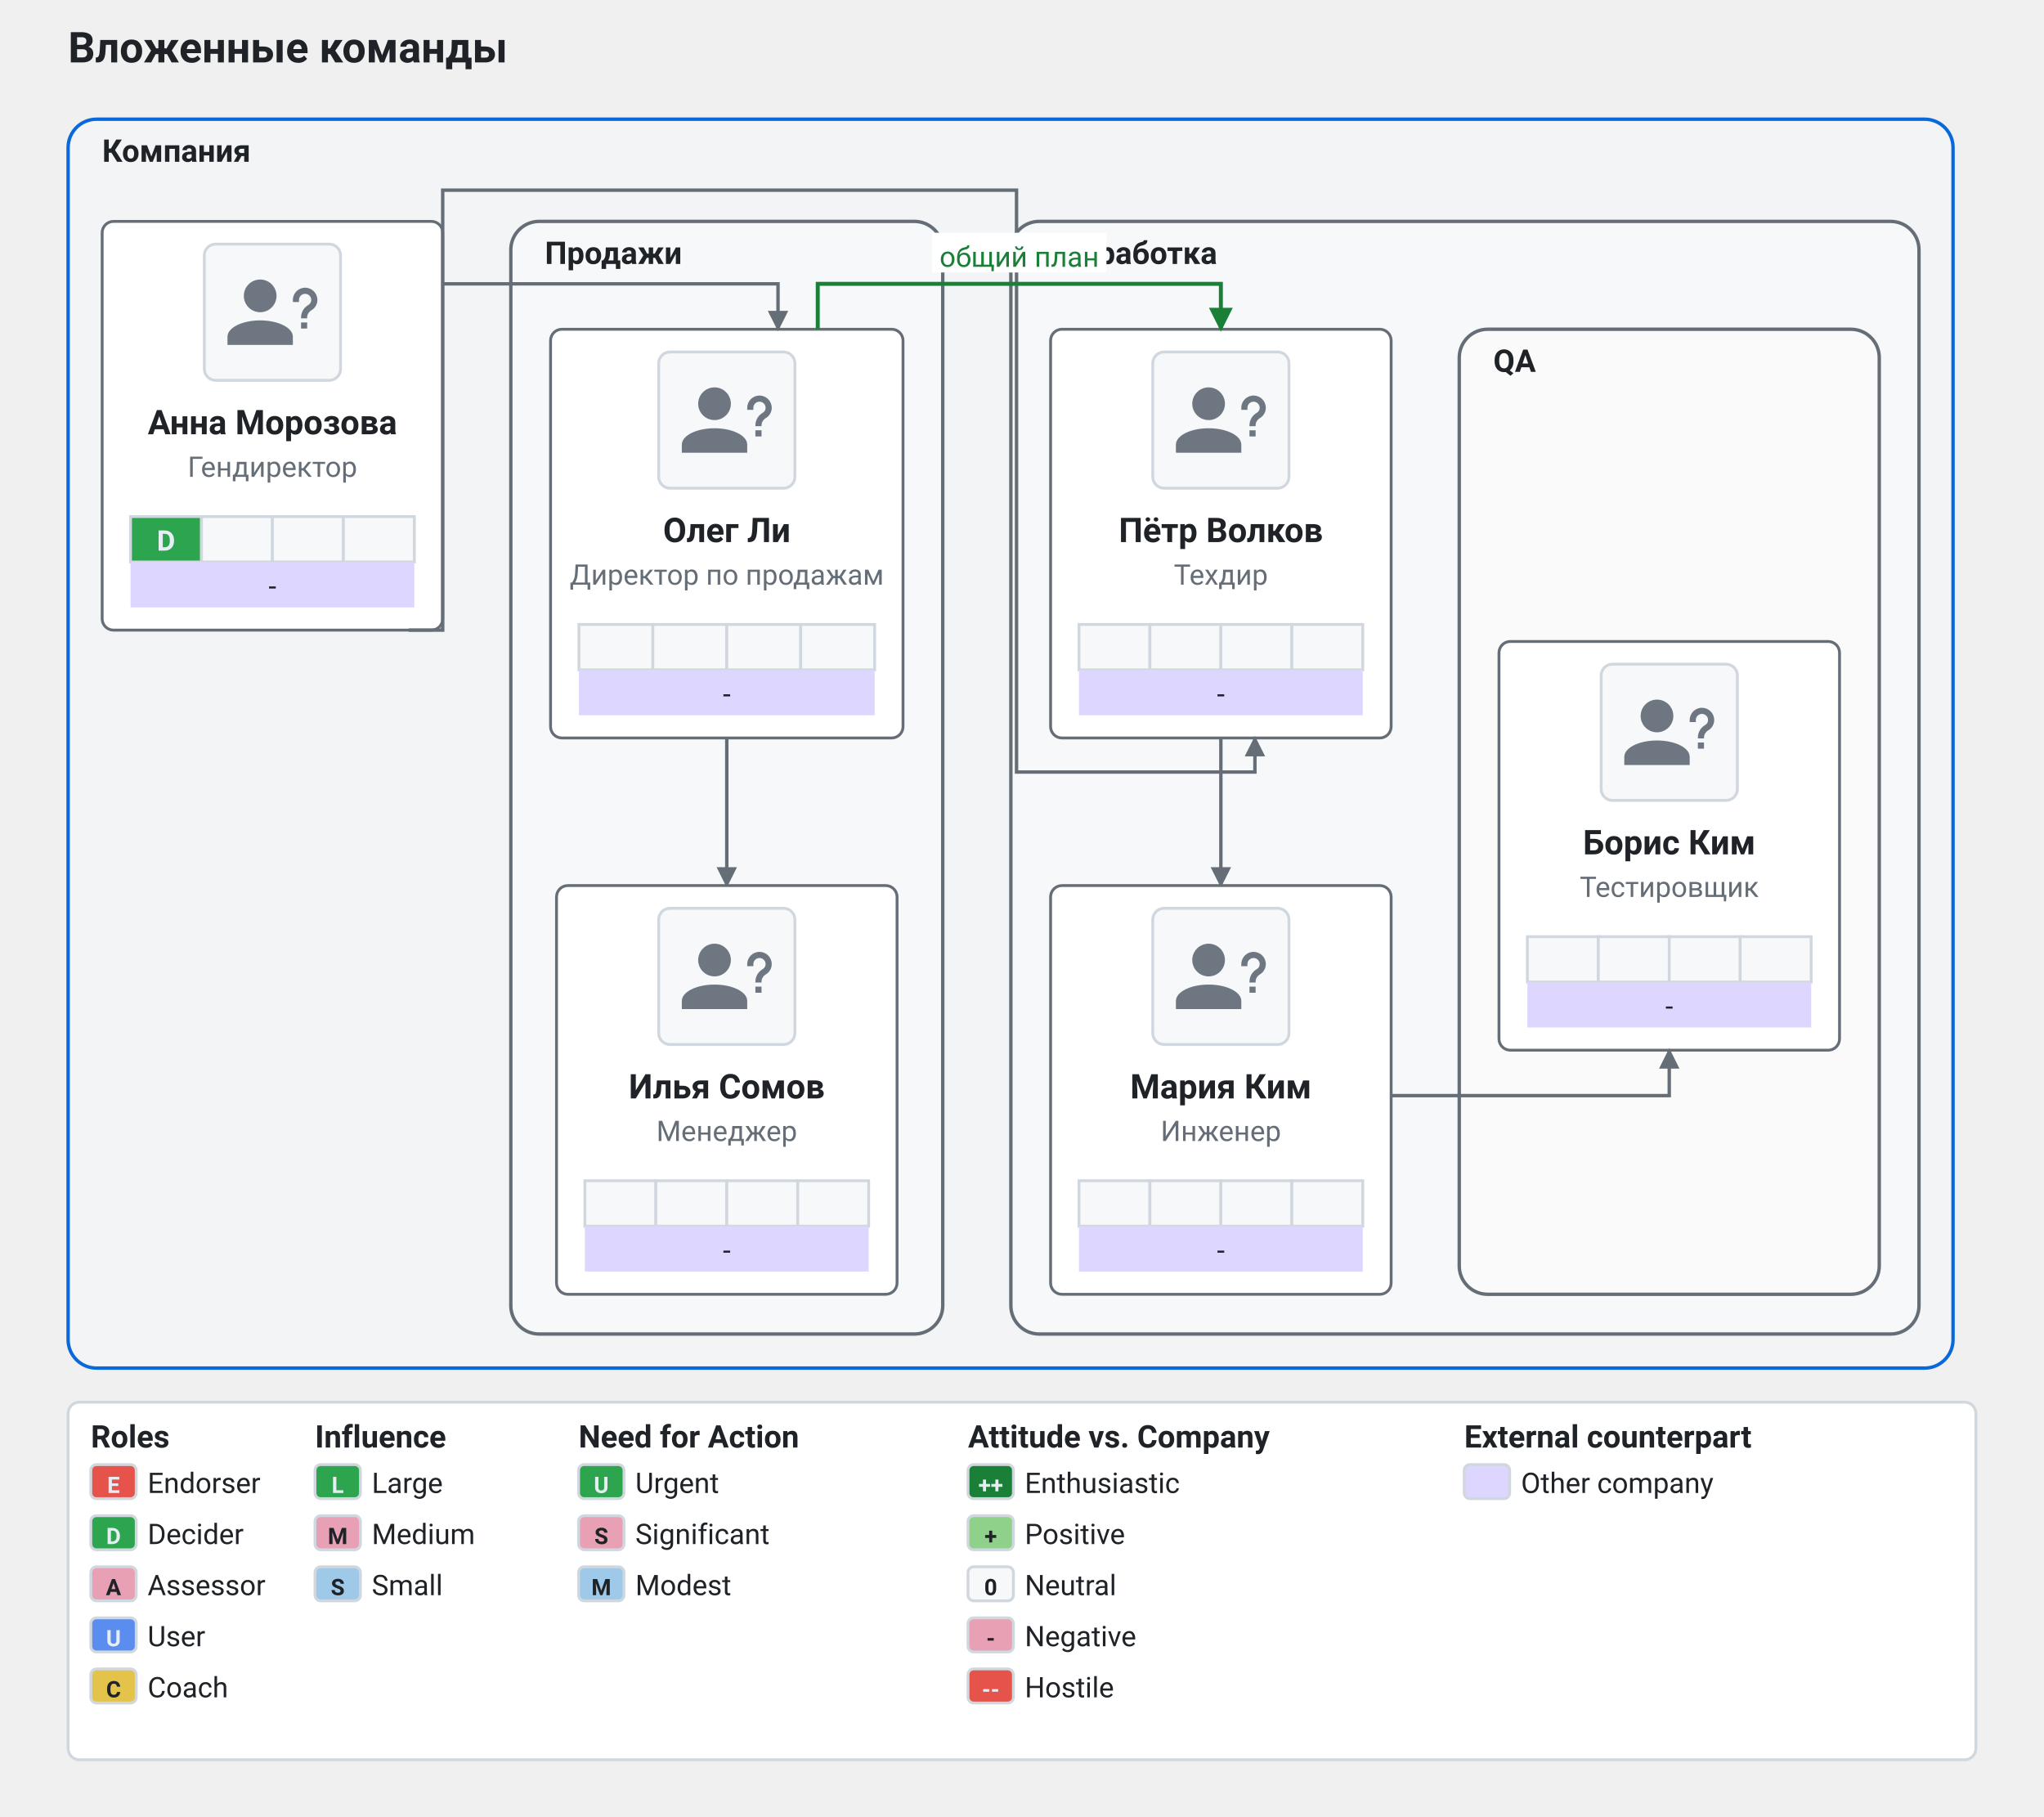
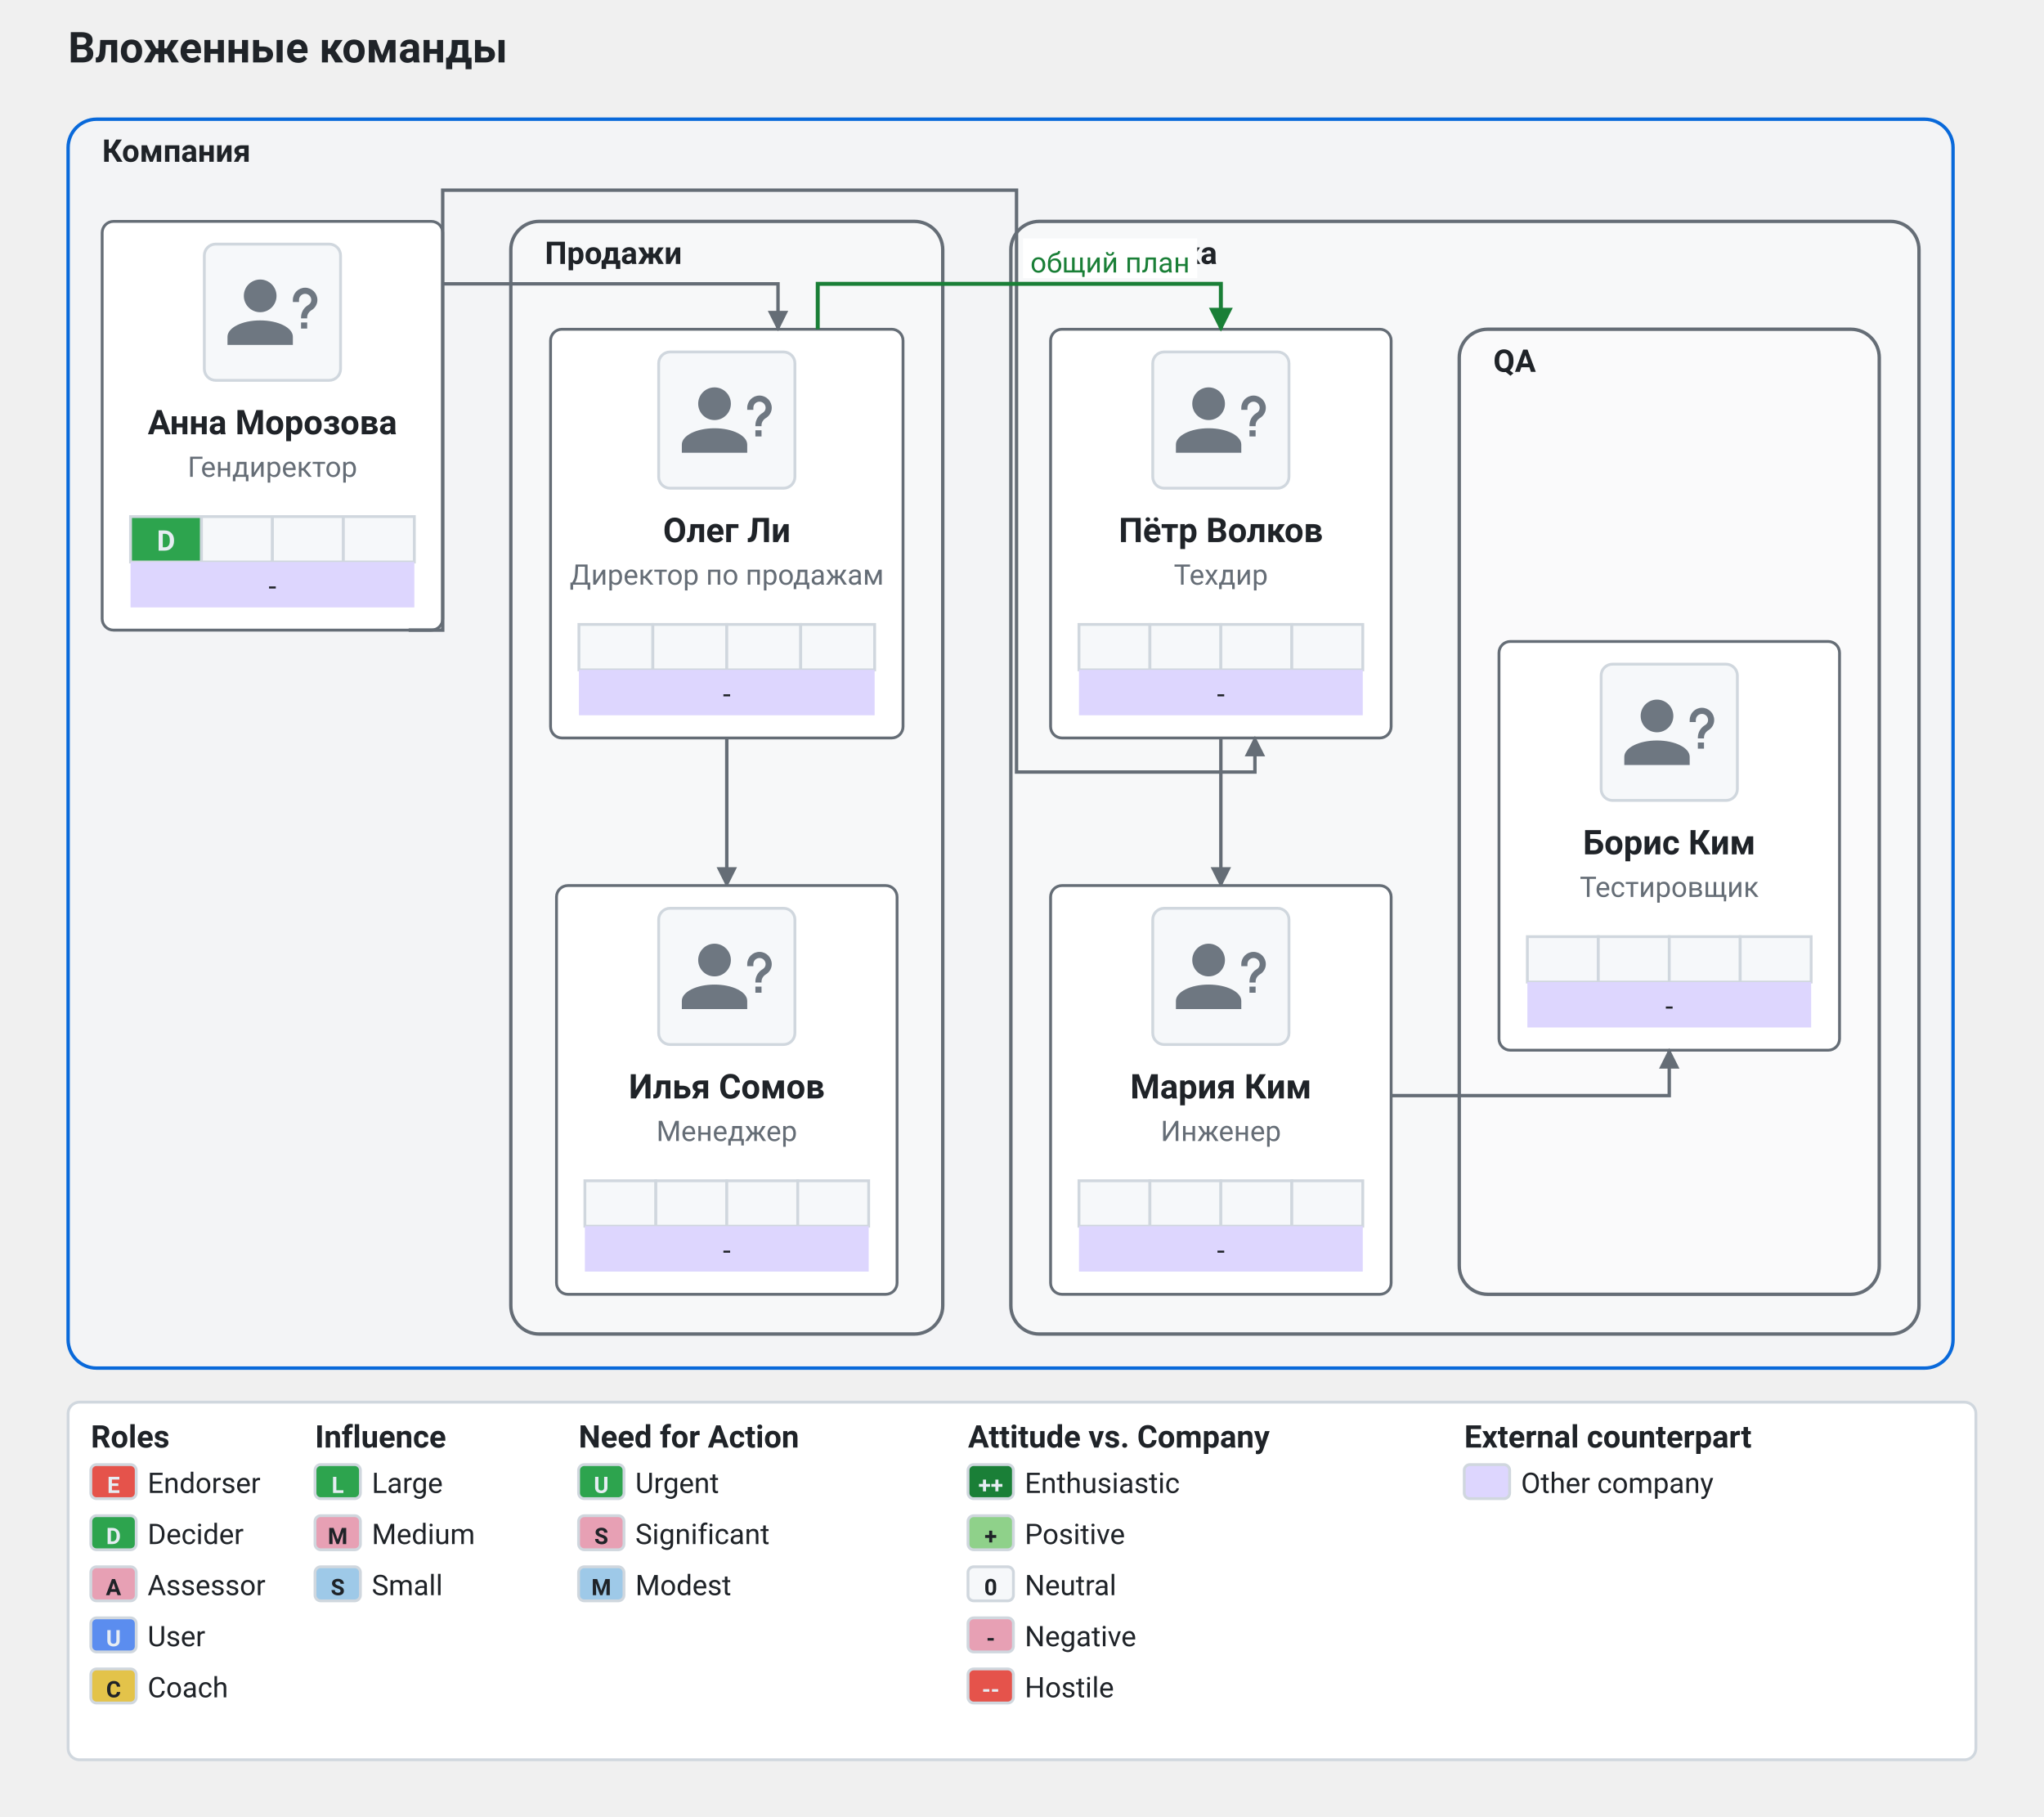
<svg xmlns="http://www.w3.org/2000/svg" viewBox="0 0 720.25 640" width="720.25" height="640" role="img" font-family="system-ui, -apple-system, &quot;Segoe UI&quot;, Roboto, sans-serif">
  <text x="24" y="22" fill="#1f2328" font-size="15" text-anchor="start" font-weight="700">Вложенные команды</text>
  <defs>
    <marker id="ext-pm-report" viewBox="0 0 10 10" refX="9" refY="5" markerWidth="6" markerHeight="6" orient="auto-start-reverse">
      <path d="M 0 0 L 10 5 L 0 10 z" fill="#656d76" />
    </marker>
  </defs>
  <rect x="24" y="42" width="664.2" height="440" rx="10" ry="10" fill="#f6f8fa" fill-opacity="0.55" stroke="#0969da" stroke-width="1.2" data-team="powermap" data-team-id="company" />
  <text x="36" y="57" fill="#1f2328" font-size="11" text-anchor="start" font-weight="600" data-team-label="1">Компания</text>
  <rect x="180" y="78" width="152.2" height="392" rx="10" ry="10" fill="#ffffff" fill-opacity="0.35" stroke="#656d76" stroke-width="1.2" data-team="powermap" data-team-id="company/sales" />
  <text x="192" y="93" fill="#1f2328" font-size="11" text-anchor="start" font-weight="600" data-team-label="1">Продажи</text>
  <rect x="356.2" y="78" width="320" height="392" rx="10" ry="10" fill="#ffffff" fill-opacity="0.35" stroke="#656d76" stroke-width="1.2" data-team="powermap" data-team-id="company/dev" />
  <text x="368.2" y="93" fill="#1f2328" font-size="11" text-anchor="start" font-weight="600" data-team-label="1">Разработка</text>
  <rect x="514.2" y="116" width="148" height="340" rx="10" ry="10" fill="#ffffff" fill-opacity="0.35" stroke="#656d76" stroke-width="1.2" data-team="powermap" data-team-id="company/dev/qa" />
  <text x="526.2" y="131" fill="#1f2328" font-size="11" text-anchor="start" font-weight="600" data-team-label="1">QA</text>
  <path d="M 256.1 260 L 256.1 286 L 256.1 286 L 256.1 312" fill="none" stroke="#656d76" stroke-width="1.2" marker-end="url(#ext-pm-report)" />
  <path d="M 430.2 260 L 430.2 286 L 430.2 286 L 430.2 312" fill="none" stroke="#656d76" stroke-width="1.2" marker-end="url(#ext-pm-report)" />
  <rect x="36" y="78" width="120" height="144" fill="#ffffff" stroke="#656d76" stroke-width="1" rx="4" />
  <rect x="72" y="86" width="48" height="48" fill="#f6f8fa" stroke="#d0d7de" stroke-width="1" rx="4" />
  <g data-avatar="?" transform="translate(78.72 92.72) scale(1.44)">
    <path d="M13 8a4 4 0 0 1-4 4a4 4 0 0 1-4-4a4 4 0 0 1 4-4a4 4 0 0 1 4 4m4 10v2H1v-2c0-2.21 3.58-4 8-4s8 1.79 8 4m3.5-3.5V16H19v-1.5zm-2-5H17V9a3 3 0 0 1 3-3a3 3 0 0 1 3 3c0 .97-.5 1.88-1.29 2.41l-.3.19c-.57.4-.91 1.01-.91 1.7v.2H19v-.2c0-1.19.6-2.3 1.59-2.95l.29-.19c.39-.26.62-.69.62-1.16A1.5 1.5 0 0 0 20 7.5A1.5 1.5 0 0 0 18.5 9z" fill="#6e7781" />
  </g>
  <text x="96" y="153" fill="#1f2328" font-size="12" text-anchor="middle" font-weight="700">Анна Морозова</text>
  <text x="96" y="168" fill="#656d76" font-size="10" text-anchor="middle">Гендиректор</text>
  <rect x="46" y="182" width="25" height="16" fill="#2da44e" stroke="#d0d7de" />
  <text x="58.5" y="194" fill="#e6edf3" font-size="10" text-anchor="middle" font-weight="700">D</text>
  <rect x="71" y="182" width="25" height="16" fill="#f6f8fa" stroke="#d0d7de" />
  <rect x="96" y="182" width="25" height="16" fill="#f6f8fa" stroke="#d0d7de" />
  <rect x="121" y="182" width="25" height="16" fill="#f6f8fa" stroke="#d0d7de" />
  <rect x="46" y="198" width="100" height="16" fill="#ddd6fe" />
  <text x="96" y="210" fill="#1f2328" font-size="10" text-anchor="middle">-</text>
  <rect x="194" y="116" width="124.2" height="144" fill="#ffffff" stroke="#656d76" stroke-width="1" rx="4" />
  <rect x="232.1" y="124" width="48" height="48" fill="#f6f8fa" stroke="#d0d7de" stroke-width="1" rx="4" />
  <g data-avatar="?" transform="translate(238.82 130.72) scale(1.44)">
    <path d="M13 8a4 4 0 0 1-4 4a4 4 0 0 1-4-4a4 4 0 0 1 4-4a4 4 0 0 1 4 4m4 10v2H1v-2c0-2.21 3.58-4 8-4s8 1.79 8 4m3.5-3.5V16H19v-1.5zm-2-5H17V9a3 3 0 0 1 3-3a3 3 0 0 1 3 3c0 .97-.5 1.88-1.29 2.41l-.3.19c-.57.4-.91 1.01-.91 1.7v.2H19v-.2c0-1.19.6-2.3 1.59-2.95l.29-.19c.39-.26.62-.69.62-1.16A1.5 1.5 0 0 0 20 7.5A1.5 1.5 0 0 0 18.5 9z" fill="#6e7781" />
  </g>
  <text x="256.1" y="191" fill="#1f2328" font-size="12" text-anchor="middle" font-weight="700">Олег Ли</text>
  <text x="256.1" y="206" fill="#656d76" font-size="10" text-anchor="middle">Директор по продажам</text>
  <rect x="204" y="220" width="26.05" height="16" fill="#f6f8fa" stroke="#d0d7de" />
  <rect x="230.05" y="220" width="26.05" height="16" fill="#f6f8fa" stroke="#d0d7de" />
  <rect x="256.1" y="220" width="26.05" height="16" fill="#f6f8fa" stroke="#d0d7de" />
  <rect x="282.15" y="220" width="26.05" height="16" fill="#f6f8fa" stroke="#d0d7de" />
  <rect x="204" y="236" width="104.2" height="16" fill="#ddd6fe" />
  <text x="256.1" y="248" fill="#1f2328" font-size="10" text-anchor="middle">-</text>
  <rect x="196.1" y="312" width="120" height="144" fill="#ffffff" stroke="#656d76" stroke-width="1" rx="4" />
  <rect x="232.1" y="320" width="48" height="48" fill="#f6f8fa" stroke="#d0d7de" stroke-width="1" rx="4" />
  <g data-avatar="?" transform="translate(238.82 326.72) scale(1.44)">
    <path d="M13 8a4 4 0 0 1-4 4a4 4 0 0 1-4-4a4 4 0 0 1 4-4a4 4 0 0 1 4 4m4 10v2H1v-2c0-2.21 3.58-4 8-4s8 1.79 8 4m3.5-3.5V16H19v-1.5zm-2-5H17V9a3 3 0 0 1 3-3a3 3 0 0 1 3 3c0 .97-.5 1.88-1.29 2.41l-.3.19c-.57.4-.91 1.01-.91 1.7v.2H19v-.2c0-1.19.6-2.3 1.59-2.95l.29-.19c.39-.26.62-.69.62-1.16A1.5 1.5 0 0 0 20 7.5A1.5 1.5 0 0 0 18.5 9z" fill="#6e7781" />
  </g>
  <text x="256.1" y="387" fill="#1f2328" font-size="12" text-anchor="middle" font-weight="700">Илья Сомов</text>
  <text x="256.1" y="402" fill="#656d76" font-size="10" text-anchor="middle">Менеджер</text>
  <rect x="206.1" y="416" width="25" height="16" fill="#f6f8fa" stroke="#d0d7de" />
  <rect x="231.1" y="416" width="25" height="16" fill="#f6f8fa" stroke="#d0d7de" />
  <rect x="256.1" y="416" width="25" height="16" fill="#f6f8fa" stroke="#d0d7de" />
  <rect x="281.1" y="416" width="25" height="16" fill="#f6f8fa" stroke="#d0d7de" />
  <rect x="206.1" y="432" width="100" height="16" fill="#ddd6fe" />
  <text x="256.1" y="444" fill="#1f2328" font-size="10" text-anchor="middle">-</text>
  <rect x="370.2" y="116" width="120" height="144" fill="#ffffff" stroke="#656d76" stroke-width="1" rx="4" />
  <rect x="406.2" y="124" width="48" height="48" fill="#f6f8fa" stroke="#d0d7de" stroke-width="1" rx="4" />
  <g data-avatar="?" transform="translate(412.92 130.72) scale(1.44)">
    <path d="M13 8a4 4 0 0 1-4 4a4 4 0 0 1-4-4a4 4 0 0 1 4-4a4 4 0 0 1 4 4m4 10v2H1v-2c0-2.21 3.58-4 8-4s8 1.79 8 4m3.5-3.5V16H19v-1.5zm-2-5H17V9a3 3 0 0 1 3-3a3 3 0 0 1 3 3c0 .97-.5 1.88-1.29 2.41l-.3.19c-.57.4-.91 1.01-.91 1.7v.2H19v-.2c0-1.19.6-2.3 1.59-2.95l.29-.19c.39-.26.62-.69.62-1.16A1.5 1.5 0 0 0 20 7.5A1.5 1.5 0 0 0 18.5 9z" fill="#6e7781" />
  </g>
  <text x="430.2" y="191" fill="#1f2328" font-size="12" text-anchor="middle" font-weight="700">Пётр Волков</text>
  <text x="430.2" y="206" fill="#656d76" font-size="10" text-anchor="middle">Техдир</text>
  <rect x="380.2" y="220" width="25" height="16" fill="#f6f8fa" stroke="#d0d7de" />
  <rect x="405.2" y="220" width="25" height="16" fill="#f6f8fa" stroke="#d0d7de" />
  <rect x="430.2" y="220" width="25" height="16" fill="#f6f8fa" stroke="#d0d7de" />
  <rect x="455.2" y="220" width="25" height="16" fill="#f6f8fa" stroke="#d0d7de" />
  <rect x="380.2" y="236" width="100" height="16" fill="#ddd6fe" />
  <text x="430.2" y="248" fill="#1f2328" font-size="10" text-anchor="middle">-</text>
  <rect x="370.2" y="312" width="120" height="144" fill="#ffffff" stroke="#656d76" stroke-width="1" rx="4" />
  <rect x="406.2" y="320" width="48" height="48" fill="#f6f8fa" stroke="#d0d7de" stroke-width="1" rx="4" />
  <g data-avatar="?" transform="translate(412.92 326.72) scale(1.44)">
    <path d="M13 8a4 4 0 0 1-4 4a4 4 0 0 1-4-4a4 4 0 0 1 4-4a4 4 0 0 1 4 4m4 10v2H1v-2c0-2.21 3.58-4 8-4s8 1.79 8 4m3.5-3.5V16H19v-1.5zm-2-5H17V9a3 3 0 0 1 3-3a3 3 0 0 1 3 3c0 .97-.5 1.88-1.29 2.41l-.3.19c-.57.4-.91 1.01-.91 1.7v.2H19v-.2c0-1.19.6-2.3 1.59-2.95l.29-.19c.39-.26.62-.69.62-1.16A1.5 1.5 0 0 0 20 7.5A1.5 1.5 0 0 0 18.5 9z" fill="#6e7781" />
  </g>
  <text x="430.2" y="387" fill="#1f2328" font-size="12" text-anchor="middle" font-weight="700">Мария Ким</text>
  <text x="430.2" y="402" fill="#656d76" font-size="10" text-anchor="middle">Инженер</text>
  <rect x="380.2" y="416" width="25" height="16" fill="#f6f8fa" stroke="#d0d7de" />
  <rect x="405.2" y="416" width="25" height="16" fill="#f6f8fa" stroke="#d0d7de" />
  <rect x="430.2" y="416" width="25" height="16" fill="#f6f8fa" stroke="#d0d7de" />
  <rect x="455.2" y="416" width="25" height="16" fill="#f6f8fa" stroke="#d0d7de" />
  <rect x="380.2" y="432" width="100" height="16" fill="#ddd6fe" />
  <text x="430.2" y="444" fill="#1f2328" font-size="10" text-anchor="middle">-</text>
  <rect x="528.2" y="226" width="120" height="144" fill="#ffffff" stroke="#656d76" stroke-width="1" rx="4" />
  <rect x="564.2" y="234" width="48" height="48" fill="#f6f8fa" stroke="#d0d7de" stroke-width="1" rx="4" />
  <g data-avatar="?" transform="translate(570.92 240.72) scale(1.44)">
    <path d="M13 8a4 4 0 0 1-4 4a4 4 0 0 1-4-4a4 4 0 0 1 4-4a4 4 0 0 1 4 4m4 10v2H1v-2c0-2.21 3.58-4 8-4s8 1.79 8 4m3.5-3.5V16H19v-1.5zm-2-5H17V9a3 3 0 0 1 3-3a3 3 0 0 1 3 3c0 .97-.5 1.88-1.29 2.41l-.3.19c-.57.4-.91 1.01-.91 1.7v.2H19v-.2c0-1.19.6-2.3 1.59-2.95l.29-.19c.39-.26.62-.69.62-1.16A1.5 1.5 0 0 0 20 7.5A1.5 1.5 0 0 0 18.5 9z" fill="#6e7781" />
  </g>
  <text x="588.2" y="301" fill="#1f2328" font-size="12" text-anchor="middle" font-weight="700">Борис Ким</text>
  <text x="588.2" y="316" fill="#656d76" font-size="10" text-anchor="middle">Тестировщик</text>
  <rect x="538.2" y="330" width="25" height="16" fill="#f6f8fa" stroke="#d0d7de" />
  <rect x="563.2" y="330" width="25" height="16" fill="#f6f8fa" stroke="#d0d7de" />
  <rect x="588.2" y="330" width="25" height="16" fill="#f6f8fa" stroke="#d0d7de" />
  <rect x="613.2" y="330" width="25" height="16" fill="#f6f8fa" stroke="#d0d7de" />
  <rect x="538.2" y="346" width="100" height="16" fill="#ddd6fe" />
  <text x="588.2" y="358" fill="#1f2328" font-size="10" text-anchor="middle">-</text>
  <defs>
    <marker id="ext-pm-link-0" viewBox="0 0 10 10" refX="9" refY="5" markerWidth="6" markerHeight="6" orient="auto-start-reverse">
      <path d="M 0 0 L 10 5 L 0 10 z" fill="#656d76" />
    </marker>
  </defs>
  <path d="M 156 100 L 274.15 100 L 274.15 116" fill="none" stroke="#656d76" stroke-width="1.2" marker-end="url(#ext-pm-link-0)" />
  <defs>
    <marker id="ext-pm-link-1" viewBox="0 0 10 10" refX="9" refY="5" markerWidth="6" markerHeight="6" orient="auto-start-reverse">
      <path d="M 0 0 L 10 5 L 0 10 z" fill="#656d76" />
    </marker>
  </defs>
  <path d="M 144 222 L 156 222 L 156 67 L 358.2 67 L 358.2 272 L 442.2 272 L 442.2 260" fill="none" stroke="#656d76" stroke-width="1.2" marker-end="url(#ext-pm-link-1)" />
  <defs>
    <marker id="ext-pm-link-2" viewBox="0 0 10 10" refX="9" refY="5" markerWidth="6" markerHeight="6" orient="auto-start-reverse">
      <path d="M 0 0 L 10 5 L 0 10 z" fill="#656d76" />
    </marker>
  </defs>
  <path d="M 490.2 386 L 588.2 386 L 588.2 370" fill="none" stroke="#656d76" stroke-width="1.2" marker-end="url(#ext-pm-link-2)" />
  <defs>
    <marker id="ext-pm-link-3" viewBox="0 0 10 10" refX="9" refY="5" markerWidth="6" markerHeight="6" orient="auto-start-reverse">
      <path d="M 0 0 L 10 5 L 0 10 z" fill="#1a7f37" />
    </marker>
  </defs>
  <path d="M 288.15 116 L 288.15 100 L 430.2 100 L 430.2 116" fill="none" stroke="#1a7f37" stroke-width="1.4" marker-end="url(#ext-pm-link-3)" />
-   <rect x="328.48" y="82" width="61.4" height="14" fill="#ffffff" stroke="none" data-label-plate="1" />
-   <text x="359.17" y="94" fill="#1a7f37" font-size="10" text-anchor="middle" data-edge-label="1">общий план</text>
+   <rect x="360.48" y="84" width="61.4" height="14" fill="#ffffff" stroke="none" data-label-plate="1" />
+   <text x="391.17" y="96" fill="#1a7f37" font-size="10" text-anchor="middle" data-edge-label="1">общий план</text>
  <rect x="24" y="494" width="672.25" height="126" fill="#ffffff" stroke="#d0d7de" stroke-width="1" rx="4" data-legend="powermap" />
  <text x="32" y="510" fill="#1f2328" font-size="11" text-anchor="start" font-weight="700">Roles</text>
  <rect x="32" y="516" width="16" height="12" fill="#e5534b" stroke="#d0d7de" rx="2" />
  <text x="40" y="526" fill="#e6edf3" font-size="8" text-anchor="middle" font-weight="700">E</text>
  <text x="52" y="526" fill="#1f2328" font-size="10" text-anchor="start">Endorser</text>
  <rect x="32" y="534" width="16" height="12" fill="#2da44e" stroke="#d0d7de" rx="2" />
  <text x="40" y="544" fill="#e6edf3" font-size="8" text-anchor="middle" font-weight="700">D</text>
  <text x="52" y="544" fill="#1f2328" font-size="10" text-anchor="start">Decider</text>
  <rect x="32" y="552" width="16" height="12" fill="#e7a0b4" stroke="#d0d7de" rx="2" />
  <text x="40" y="562" fill="#1f2328" font-size="8" text-anchor="middle" font-weight="700">A</text>
  <text x="52" y="562" fill="#1f2328" font-size="10" text-anchor="start">Assessor</text>
  <rect x="32" y="570" width="16" height="12" fill="#5b8def" stroke="#d0d7de" rx="2" />
  <text x="40" y="580" fill="#e6edf3" font-size="8" text-anchor="middle" font-weight="700">U</text>
  <text x="52" y="580" fill="#1f2328" font-size="10" text-anchor="start">User</text>
  <rect x="32" y="588" width="16" height="12" fill="#e3c34a" stroke="#d0d7de" rx="2" />
  <text x="40" y="598" fill="#1f2328" font-size="8" text-anchor="middle" font-weight="700">C</text>
  <text x="52" y="598" fill="#1f2328" font-size="10" text-anchor="start">Coach</text>
  <text x="111" y="510" fill="#1f2328" font-size="11" text-anchor="start" font-weight="700">Influence</text>
  <rect x="111" y="516" width="16" height="12" fill="#2da44e" stroke="#d0d7de" rx="2" />
  <text x="119" y="526" fill="#e6edf3" font-size="8" text-anchor="middle" font-weight="700">L</text>
  <text x="131" y="526" fill="#1f2328" font-size="10" text-anchor="start">Large</text>
  <rect x="111" y="534" width="16" height="12" fill="#e7a0b4" stroke="#d0d7de" rx="2" />
  <text x="119" y="544" fill="#1f2328" font-size="8" text-anchor="middle" font-weight="700">M</text>
  <text x="131" y="544" fill="#1f2328" font-size="10" text-anchor="start">Medium</text>
  <rect x="111" y="552" width="16" height="12" fill="#9ec9e8" stroke="#d0d7de" rx="2" />
  <text x="119" y="562" fill="#1f2328" font-size="8" text-anchor="middle" font-weight="700">S</text>
  <text x="131" y="562" fill="#1f2328" font-size="10" text-anchor="start">Small</text>
  <text x="203.88" y="510" fill="#1f2328" font-size="11" text-anchor="start" font-weight="700">Need for Action</text>
  <rect x="203.88" y="516" width="16" height="12" fill="#2da44e" stroke="#d0d7de" rx="2" />
  <text x="211.88" y="526" fill="#e6edf3" font-size="8" text-anchor="middle" font-weight="700">U</text>
  <text x="223.88" y="526" fill="#1f2328" font-size="10" text-anchor="start">Urgent</text>
  <rect x="203.88" y="534" width="16" height="12" fill="#e7a0b4" stroke="#d0d7de" rx="2" />
  <text x="211.88" y="544" fill="#1f2328" font-size="8" text-anchor="middle" font-weight="700">S</text>
  <text x="223.88" y="544" fill="#1f2328" font-size="10" text-anchor="start">Significant</text>
  <rect x="203.88" y="552" width="16" height="12" fill="#9ec9e8" stroke="#d0d7de" rx="2" />
  <text x="211.88" y="562" fill="#1f2328" font-size="8" text-anchor="middle" font-weight="700">M</text>
  <text x="223.88" y="562" fill="#1f2328" font-size="10" text-anchor="start">Modest</text>
  <text x="341.1" y="510" fill="#1f2328" font-size="11" text-anchor="start" font-weight="700">Attitude vs. Company</text>
  <rect x="341.1" y="516" width="16" height="12" fill="#1a7f37" stroke="#d0d7de" rx="2" />
  <text x="349.1" y="526" fill="#e6edf3" font-size="8" text-anchor="middle" font-weight="700">++</text>
  <text x="361.1" y="526" fill="#1f2328" font-size="10" text-anchor="start">Enthusiastic</text>
  <rect x="341.1" y="534" width="16" height="12" fill="#8fd18a" stroke="#d0d7de" rx="2" />
  <text x="349.1" y="544" fill="#1f2328" font-size="8" text-anchor="middle" font-weight="700">+</text>
  <text x="361.1" y="544" fill="#1f2328" font-size="10" text-anchor="start">Positive</text>
  <rect x="341.1" y="552" width="16" height="12" fill="#f6f8fa" stroke="#d0d7de" rx="2" />
  <text x="349.1" y="562" fill="#1f2328" font-size="8" text-anchor="middle" font-weight="700">0</text>
  <text x="361.1" y="562" fill="#1f2328" font-size="10" text-anchor="start">Neutral</text>
  <rect x="341.1" y="570" width="16" height="12" fill="#e7a0b4" stroke="#d0d7de" rx="2" />
  <text x="349.1" y="580" fill="#1f2328" font-size="8" text-anchor="middle" font-weight="700">-</text>
  <text x="361.1" y="580" fill="#1f2328" font-size="10" text-anchor="start">Negative</text>
  <rect x="341.1" y="588" width="16" height="12" fill="#e5534b" stroke="#d0d7de" rx="2" />
  <text x="349.1" y="598" fill="#e6edf3" font-size="8" text-anchor="middle" font-weight="700">--</text>
  <text x="361.1" y="598" fill="#1f2328" font-size="10" text-anchor="start">Hostile</text>
  <text x="515.96" y="510" fill="#1f2328" font-size="11" text-anchor="start" font-weight="700">External counterpart</text>
  <rect x="515.96" y="516" width="16" height="12" fill="#ddd6fe" stroke="#d0d7de" rx="2" />
  <text x="535.96" y="526" fill="#1f2328" font-size="10" text-anchor="start">Other company</text>
</svg>
